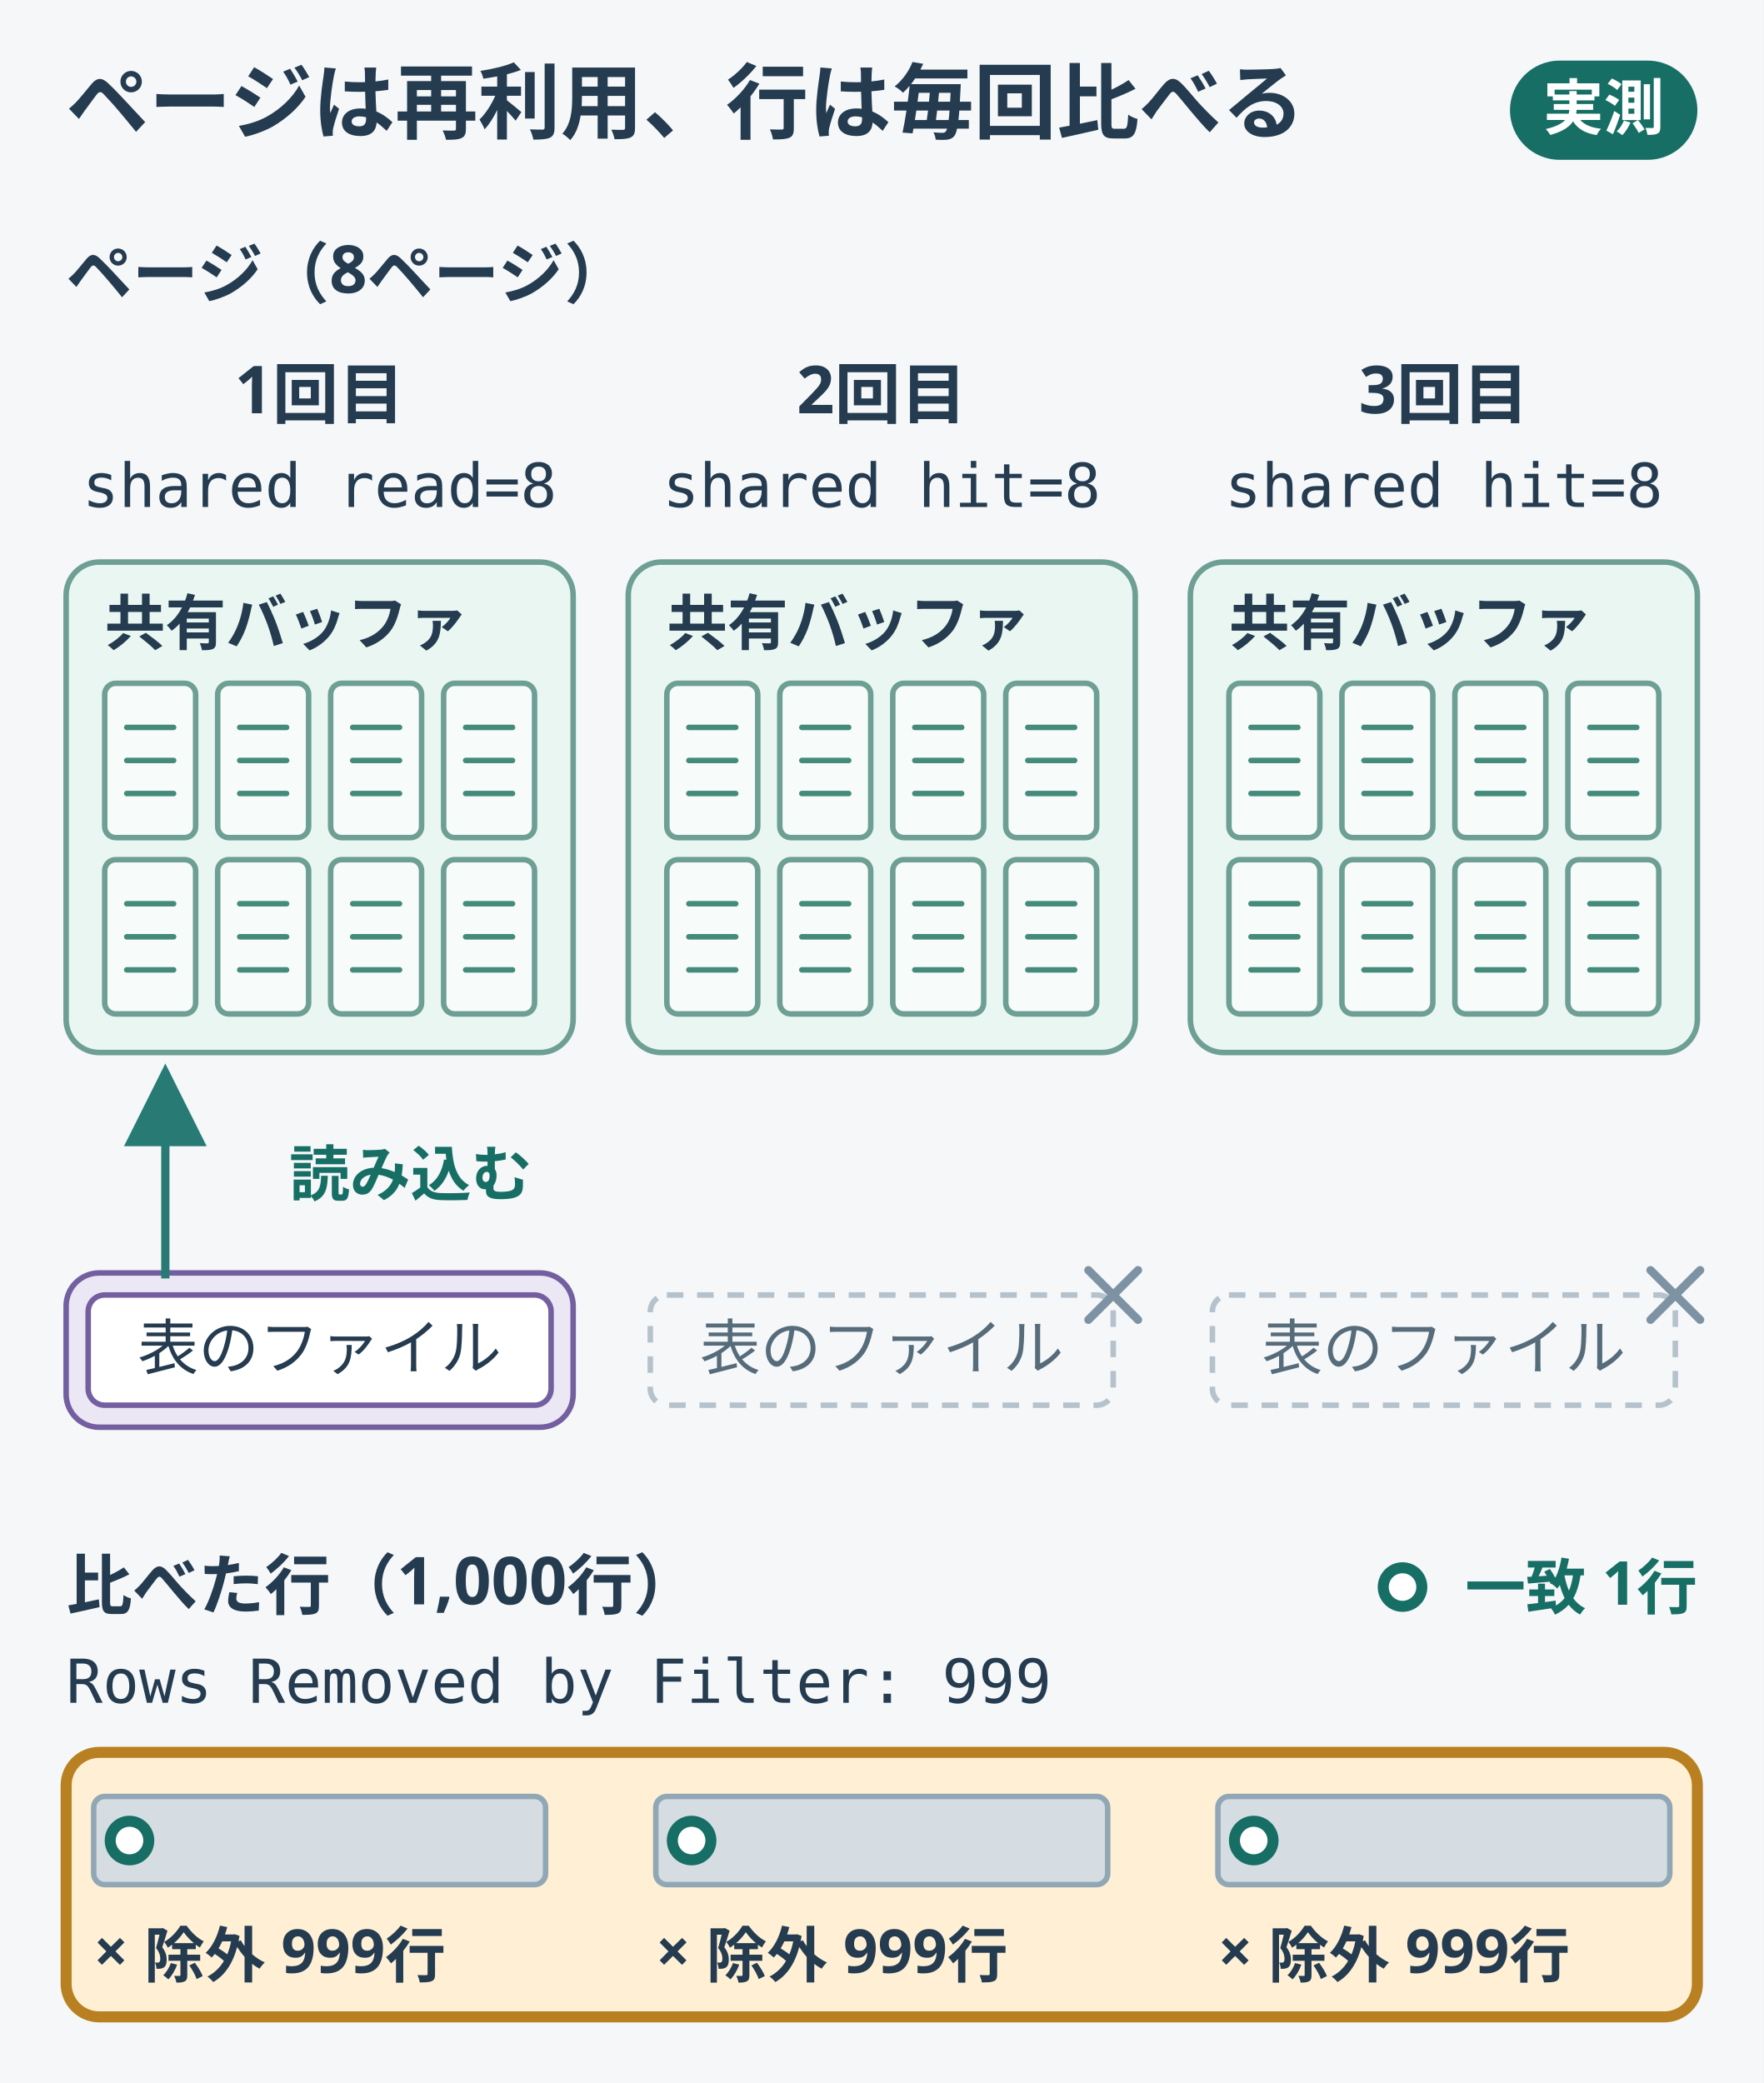
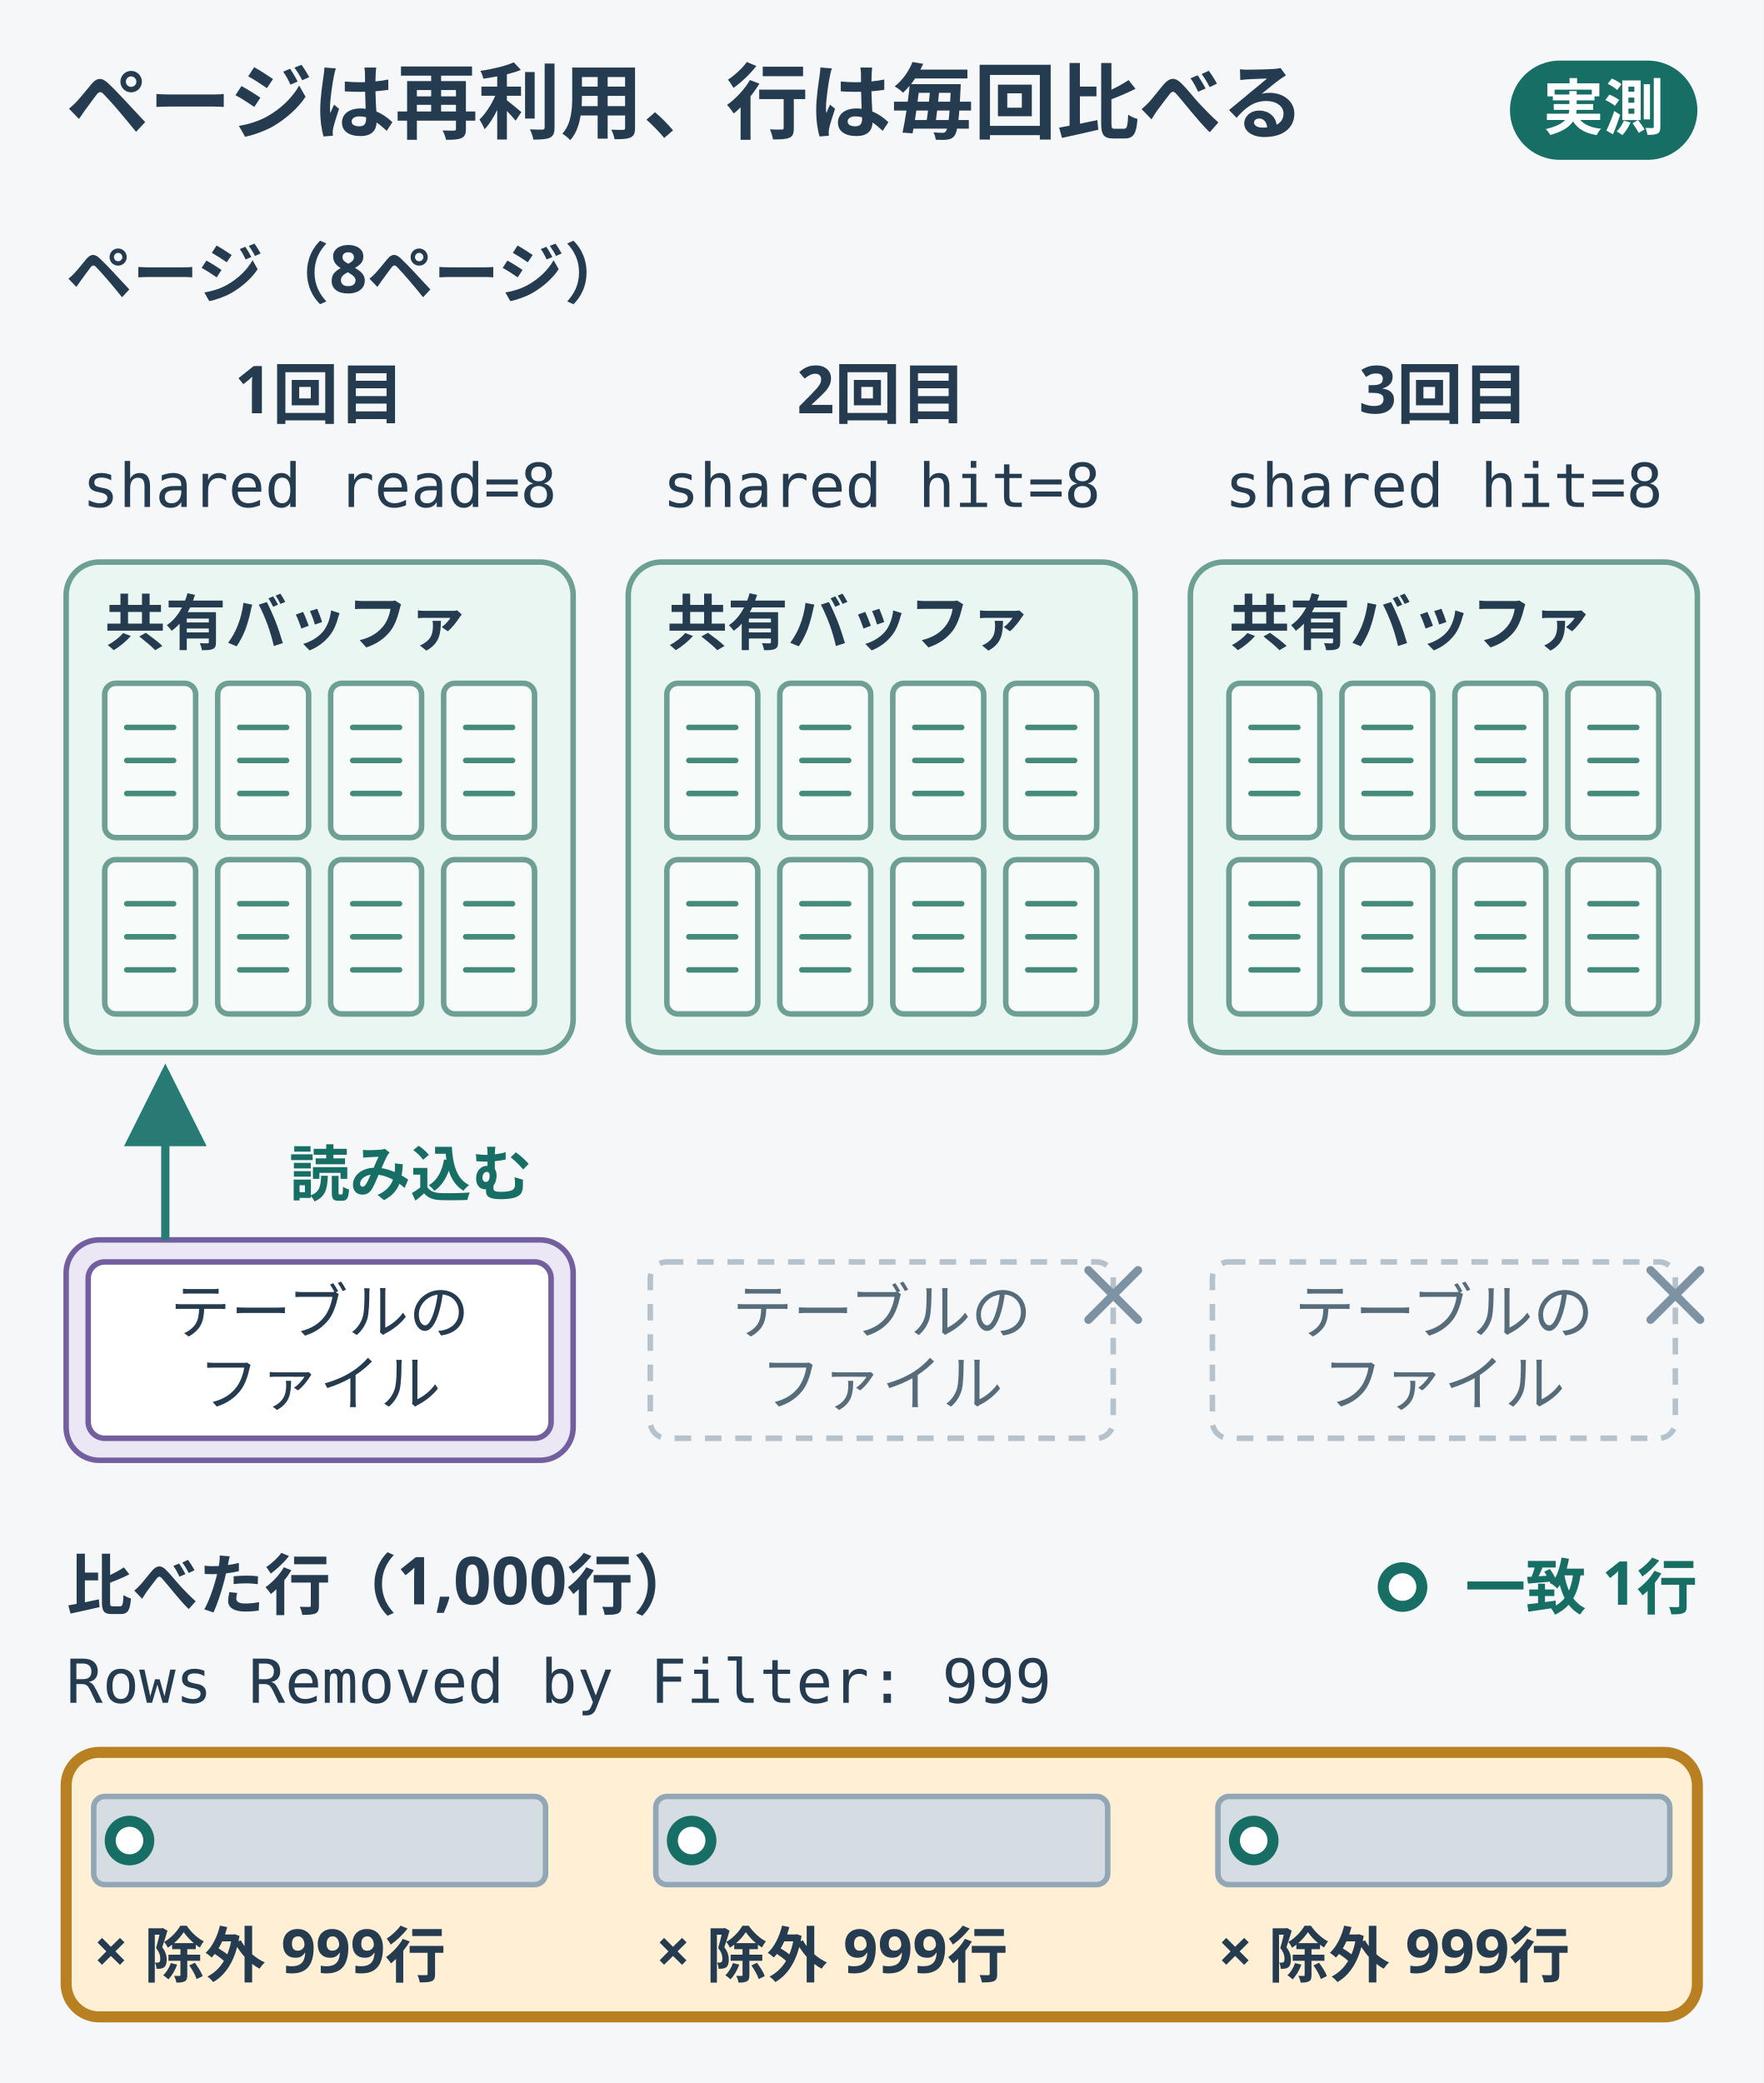
<svg xmlns="http://www.w3.org/2000/svg" width="640" height="756" viewBox="0 0 640 756" role="img" aria-labelledby="title">
  <defs>
    <marker id="flow" markerWidth="10" markerHeight="10" refX="9" refY="5" orient="auto">
      <path d="M0 0L10 5L0 10z" fill="#277b74" />
    </marker>
    <marker id="req" markerWidth="10" markerHeight="10" refX="9" refY="5" orient="auto">
      <path d="M0 0L10 5L0 10" fill="none" stroke="#945e11" stroke-width="2" />
    </marker>
    <marker id="ref" markerWidth="9" markerHeight="9" refX="8" refY="4.5" orient="auto">
      <path d="M0 0L9 4.5L0 9z" fill="#7d93a3" />
    </marker>
  </defs>
  <style>
text{font-family:"Hiragino Sans","Noto Sans JP",sans-serif;font-size:24px;fill:#243b50}
.h{font-size:30px;font-weight:700}.b{font-weight:700}.s{font-size:22px}.m{font-size:22px;fill:#566c7b}
.mono{font-family:ui-monospace,Menlo,monospace;font-size:22px}.tag{font-size:22px;font-weight:700;fill:#fff}
.teal{fill:#176e65}.brown{fill:#945e11}.real{fill:#176e65}
.panel{fill:#fff;stroke:#cedae1;stroke-width:2}.node{fill:#ecf2f8;stroke:#56738a;stroke-width:2}
.row{fill:#fff;stroke:#448b7c;stroke-width:2}.match{fill:#fff;stroke:#176e65;stroke-width:4}
.page{fill:#f7fbf9;stroke:#6d9f94;stroke-width:2}.ipage{fill:#f4f6f8;stroke:#6b7f8e;stroke-width:2}
.band{fill:#d5dde3;stroke:#92a7b5;stroke-width:2}.skip{fill:none;stroke:#b5c2cc;stroke-width:2;stroke-dasharray:6 5}
.hot{fill:#fff0d5;stroke:#b88020;stroke-width:4}.ghost{fill:#f5f7f9;stroke:#b5c2cc;stroke-width:2;stroke-dasharray:6 5}
.flow{fill:none;stroke:#277b74;stroke-width:3;marker-end:url(#flow)}.req{fill:none;stroke:#945e11;stroke-width:3;stroke-dasharray:8 6;marker-end:url(#req)}
.ref{fill:none;stroke:#7d93a3;stroke-width:2;marker-end:url(#ref)}.step{fill:#fff;stroke:#243b50;stroke-width:2.5}
.spine{fill:#e9f3f4;stroke:#243b50;stroke-width:1.5}
.work{fill:#fff;stroke:#56738a;stroke-width:2;stroke-dasharray:8 5}.val{fill:#dcefe8;stroke:#448b7c;stroke-width:2}.buffer{fill:#eaf6f1;stroke:#6d9f94;stroke-width:2}
.route{fill:#f4f6f8;stroke:#243b50;stroke-width:3}.leader{fill:none;stroke:#56738a;stroke-width:2}
.storage{fill:#ece7f5;stroke:#735f9f;stroke-width:2}.file{fill:#fff;stroke:#735f9f;stroke-width:2}
  .cmp{fill:#dfe5ea}
.swap{fill:#dcefe8;stroke:#243b50;stroke-width:4}
.big{font-size:56px;font-weight:700}
  </style>
  <rect width="640" height="756" fill="#f5f7f9" />
  <text x="24" y="48" class="h">ページは再利用、行は毎回比べる</text>
  <rect x="548" y="22" width="68" height="36" rx="18" class="real" />
  <text x="582" y="47" text-anchor="middle" class="tag">実測</text>
  <text x="24" y="108" class="b">ページ（8ページ）</text>
  <g id="run-1">
    <text x="116" y="150" text-anchor="middle" class="b">1回目</text>
    <text x="116" y="184" text-anchor="middle" class="mono">shared read=8</text>
    <rect x="24" y="204" width="184" height="178" rx="12" class="buffer" />
    <text x="38" y="234" class="s b">共有バッファ</text>
    <rect x="38" y="248" width="33" height="56" rx="4" class="page" />
    <rect x="79" y="248" width="33" height="56" rx="4" class="page" />
    <rect x="120" y="248" width="33" height="56" rx="4" class="page" />
    <rect x="161" y="248" width="33" height="56" rx="4" class="page" />
    <rect x="38" y="312" width="33" height="56" rx="4" class="page" />
    <rect x="79" y="312" width="33" height="56" rx="4" class="page" />
    <rect x="120" y="312" width="33" height="56" rx="4" class="page" />
    <rect x="161" y="312" width="33" height="56" rx="4" class="page" />
    <g class="row" stroke-linecap="round">
      <path d="M46 264H63M46 276H63M46 288H63" />
      <path d="M87 264H104M87 276H104M87 288H104" />
      <path d="M128 264H145M128 276H145M128 288H145" />
      <path d="M169 264H186M169 276H186M169 288H186" />
      <path d="M46 328H63M46 340H63M46 352H63" />
      <path d="M87 328H104M87 340H104M87 352H104" />
      <path d="M128 328H145M128 340H145M128 352H145" />
      <path d="M169 328H186M169 340H186M169 352H186" />
    </g>
-     <rect x="24" y="462" width="184" height="56" rx="12" class="storage" />
-     <rect x="32" y="470" width="168" height="40" rx="6" class="file" />
-     <text x="116" y="497" text-anchor="middle" class="s">表のファイル</text>
-     <path d="M60 464 V389" class="flow" />
+     <rect x="24" y="450" width="184" height="80" rx="12" class="storage" />
+     <rect x="32" y="458" width="168" height="64" rx="6" class="file" />
+     <text x="116" y="484" text-anchor="middle" class="s">テーブルの</text>
+     <text x="116" y="510" text-anchor="middle" class="s">ファイル</text>
+     <path d="M60 450 V389" class="flow" />
    <text x="105" y="434" class="s b teal">読み込む</text>
  </g>
  <g id="run-2">
    <text x="320" y="150" text-anchor="middle" class="b">2回目</text>
    <text x="320" y="184" text-anchor="middle" class="mono">shared hit=8</text>
    <rect x="228" y="204" width="184" height="178" rx="12" class="buffer" />
    <text x="242" y="234" class="s b">共有バッファ</text>
    <rect x="242" y="248" width="33" height="56" rx="4" class="page" />
    <rect x="283" y="248" width="33" height="56" rx="4" class="page" />
    <rect x="324" y="248" width="33" height="56" rx="4" class="page" />
    <rect x="365" y="248" width="33" height="56" rx="4" class="page" />
    <rect x="242" y="312" width="33" height="56" rx="4" class="page" />
    <rect x="283" y="312" width="33" height="56" rx="4" class="page" />
    <rect x="324" y="312" width="33" height="56" rx="4" class="page" />
    <rect x="365" y="312" width="33" height="56" rx="4" class="page" />
    <g class="row" stroke-linecap="round">
      <path d="M250 264H267M250 276H267M250 288H267" />
      <path d="M291 264H308M291 276H308M291 288H308" />
      <path d="M332 264H349M332 276H349M332 288H349" />
      <path d="M373 264H390M373 276H390M373 288H390" />
      <path d="M250 328H267M250 340H267M250 352H267" />
      <path d="M291 328H308M291 340H308M291 352H308" />
      <path d="M332 328H349M332 340H349M332 352H349" />
      <path d="M373 328H390M373 340H390M373 352H390" />
    </g>
-     <rect x="236" y="470" width="168" height="40" rx="6" class="ghost" />
-     <text x="320" y="497" text-anchor="middle" class="m">表のファイル</text>
+     <rect x="236" y="458" width="168" height="64" rx="6" class="ghost" />
+     <text x="320" y="484" text-anchor="middle" class="m">テーブルの</text>
+     <text x="320" y="510" text-anchor="middle" class="m">ファイル</text>
    <path d="M395 461 L413 479 M413 461 L395 479" fill="none" stroke="#7d93a3" stroke-width="3" stroke-linecap="round" />
  </g>
  <g id="run-3">
    <text x="524" y="150" text-anchor="middle" class="b">3回目</text>
    <text x="524" y="184" text-anchor="middle" class="mono">shared hit=8</text>
    <rect x="432" y="204" width="184" height="178" rx="12" class="buffer" />
    <text x="446" y="234" class="s b">共有バッファ</text>
    <rect x="446" y="248" width="33" height="56" rx="4" class="page" />
    <rect x="487" y="248" width="33" height="56" rx="4" class="page" />
    <rect x="528" y="248" width="33" height="56" rx="4" class="page" />
    <rect x="569" y="248" width="33" height="56" rx="4" class="page" />
    <rect x="446" y="312" width="33" height="56" rx="4" class="page" />
    <rect x="487" y="312" width="33" height="56" rx="4" class="page" />
    <rect x="528" y="312" width="33" height="56" rx="4" class="page" />
    <rect x="569" y="312" width="33" height="56" rx="4" class="page" />
    <g class="row" stroke-linecap="round">
      <path d="M454 264H471M454 276H471M454 288H471" />
      <path d="M495 264H512M495 276H512M495 288H512" />
      <path d="M536 264H553M536 276H553M536 288H553" />
      <path d="M577 264H594M577 276H594M577 288H594" />
      <path d="M454 328H471M454 340H471M454 352H471" />
      <path d="M495 328H512M495 340H512M495 352H512" />
      <path d="M536 328H553M536 340H553M536 352H553" />
      <path d="M577 328H594M577 340H594M577 352H594" />
    </g>
-     <rect x="440" y="470" width="168" height="40" rx="6" class="ghost" />
-     <text x="524" y="497" text-anchor="middle" class="m">表のファイル</text>
+     <rect x="440" y="458" width="168" height="64" rx="6" class="ghost" />
+     <text x="524" y="484" text-anchor="middle" class="m">テーブルの</text>
+     <text x="524" y="510" text-anchor="middle" class="m">ファイル</text>
    <path d="M599 461 L617 479 M617 461 L599 479" fill="none" stroke="#7d93a3" stroke-width="3" stroke-linecap="round" />
  </g>
  <g id="rows">
    <text x="24" y="584" class="b">比べた行（1,000行）</text>
    <circle cx="509" cy="576" r="7" class="match" />
    <text x="616" y="584" text-anchor="end" class="s b teal">一致 1行</text>
    <text x="24" y="618" class="mono">Rows Removed by Filter: 999</text>
    <rect x="24" y="636" width="592" height="96" rx="12" class="hot" />
    <rect x="34" y="652" width="164" height="32" rx="4" class="band" />
    <circle cx="47" cy="668" r="7" class="match" />
    <text x="34" y="716" class="s b">× 除外 999行</text>
    <rect x="238" y="652" width="164" height="32" rx="4" class="band" />
    <circle cx="251" cy="668" r="7" class="match" />
    <text x="238" y="716" class="s b">× 除外 999行</text>
    <rect x="442" y="652" width="164" height="32" rx="4" class="band" />
    <circle cx="455" cy="668" r="7" class="match" />
    <text x="442" y="716" class="s b">× 除外 999行</text>
  </g>
</svg>
